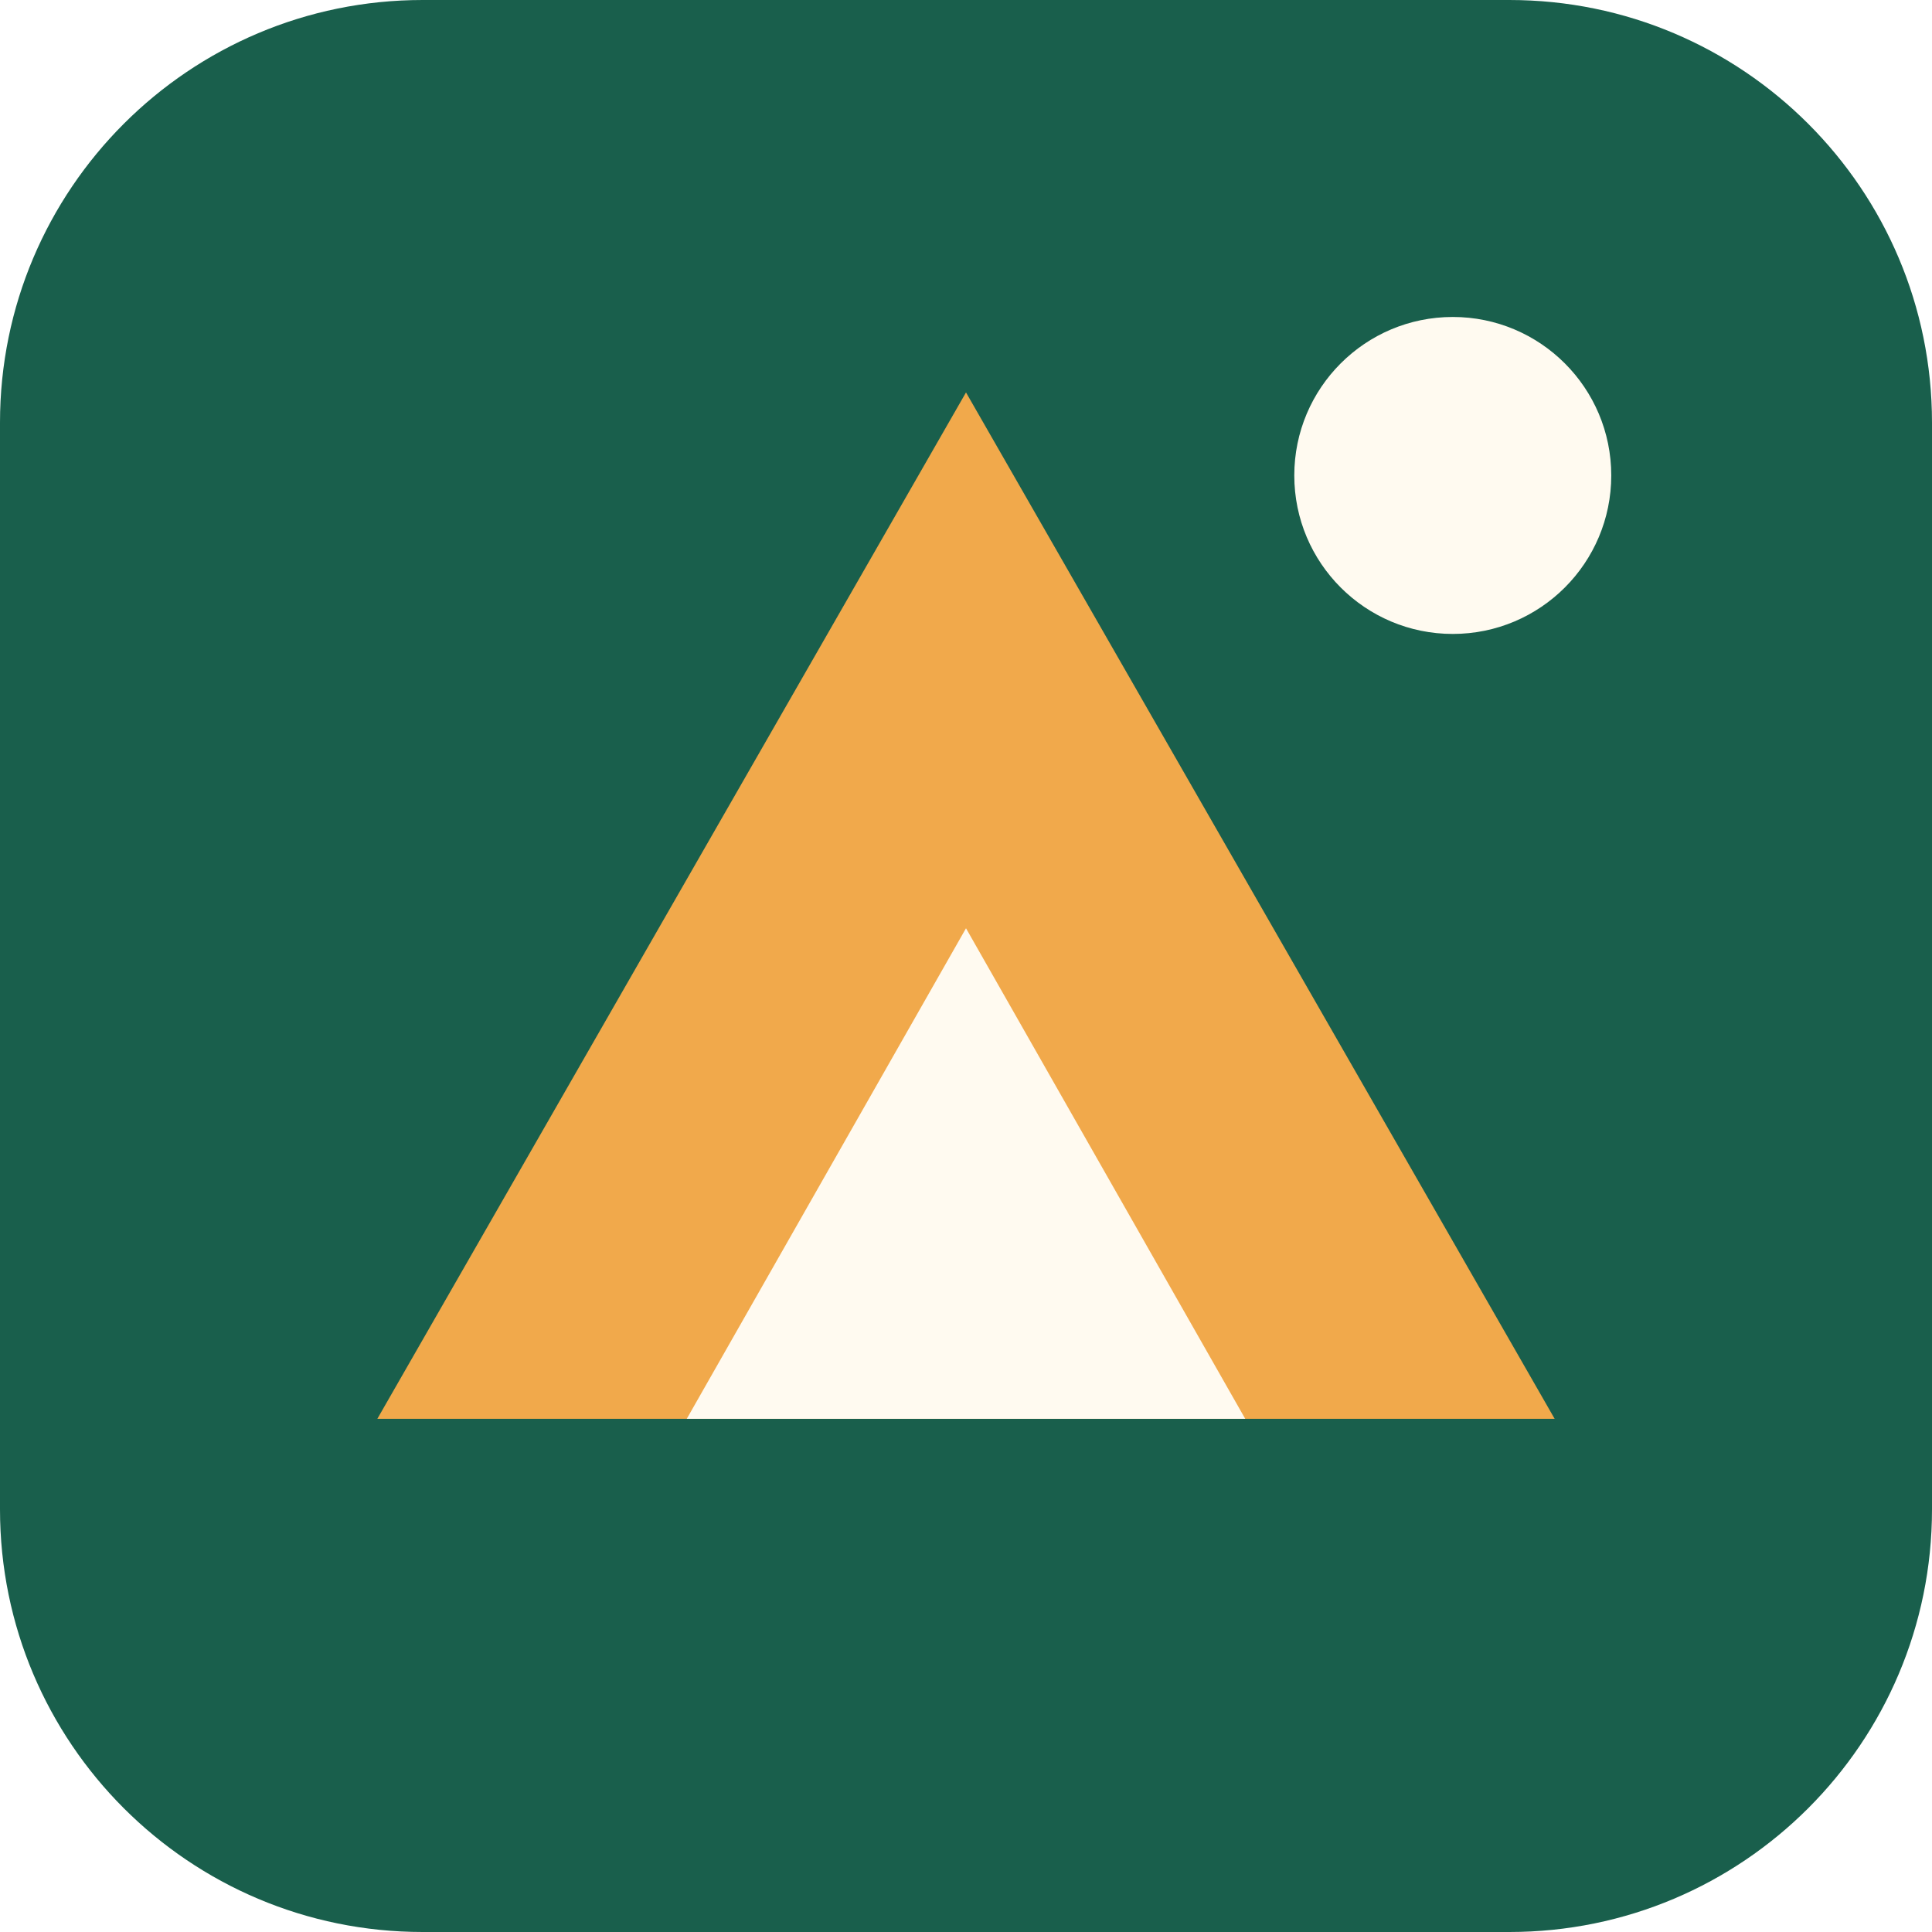
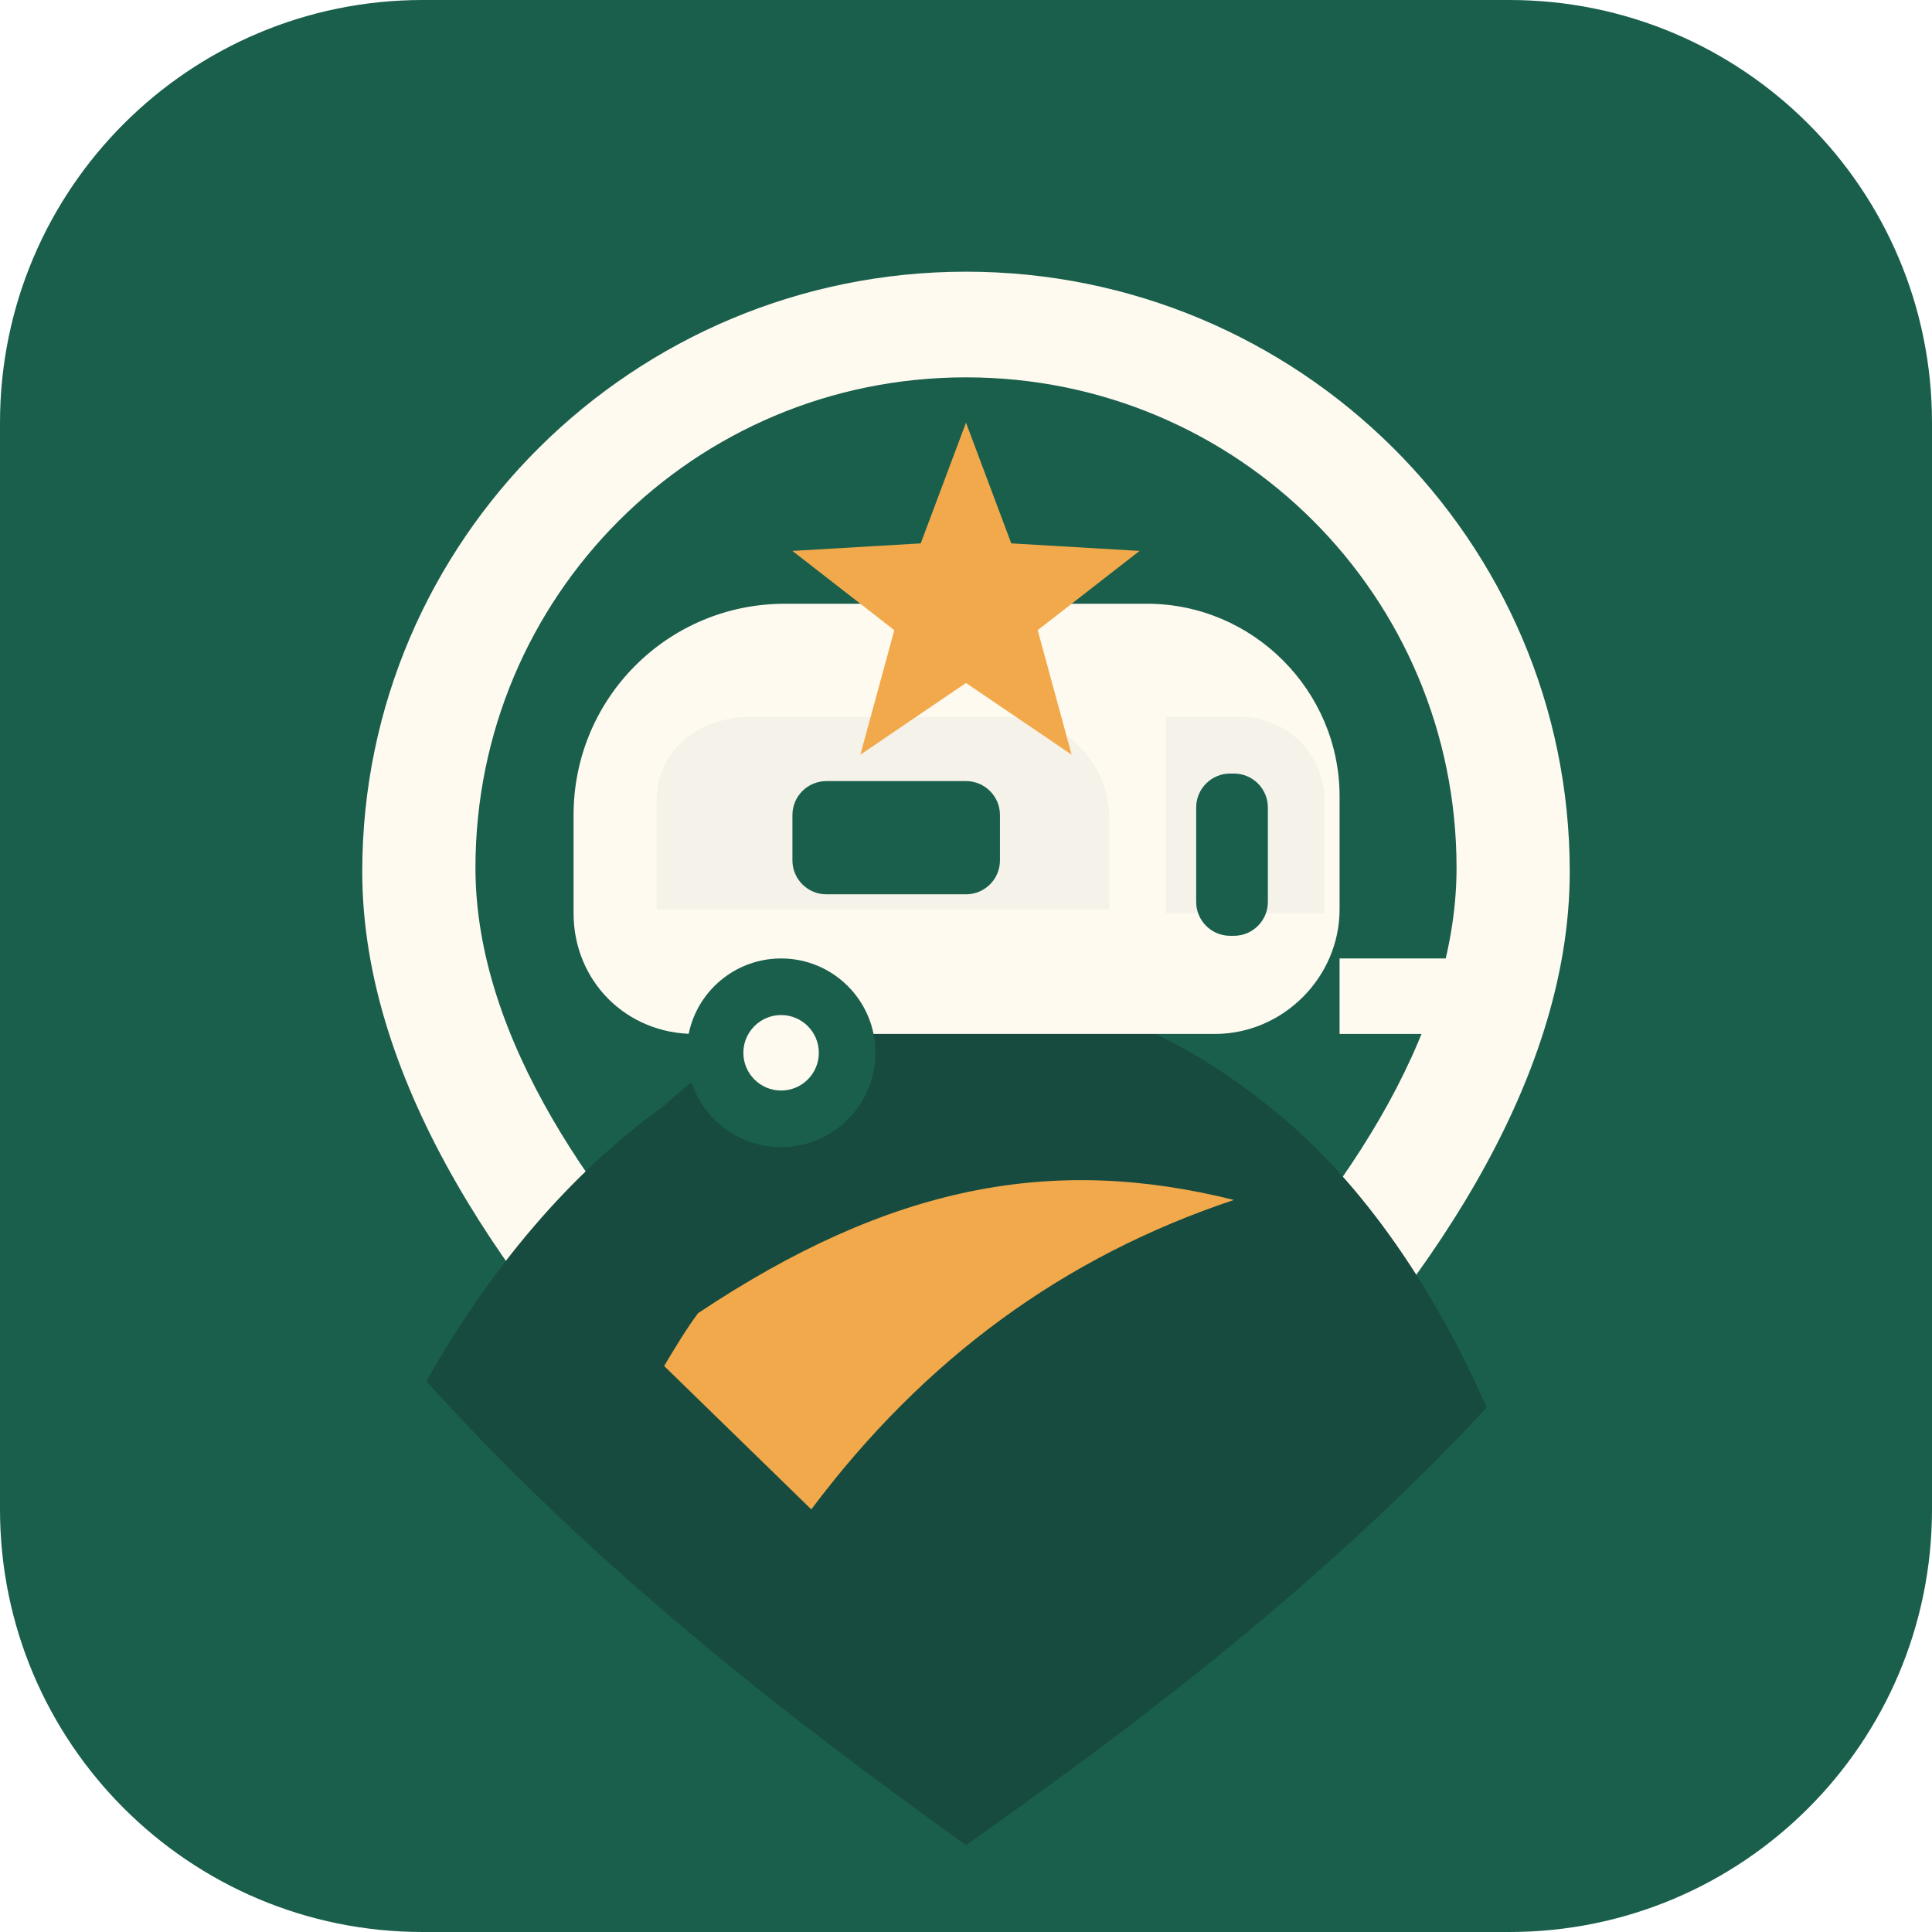
- <svg xmlns="http://www.w3.org/2000/svg" viewBox="0 0 512 512">
+ <svg xmlns="http://www.w3.org/2000/svg" viewBox="0 0 512 512" role="img" aria-labelledby="title">
  <rect width="512" height="512" rx="112" fill="#195f4c" />
-   <path d="M100 376 256 104l156 272H100Z" fill="#f1a94b" />
-   <path d="m182 376 74-130 74 130H182Z" fill="#fffaf0" />
-   <circle cx="385" cy="126" r="42" fill="#fffaf0" />
+   <path d="M256 72c88 0 160 71 160 159 0 114-160 221-160 221S96 345 96 231C96 143 168 72 256 72Z" fill="#fffaf0" />
+   <path d="M256 100c72 0 130 58 130 130 0 91-130 179-130 179S126 321 126 230c0-72 58-130 130-130Z" fill="#195f4c" />
+   <path d="M176 293c46-42 108-42 160 0 23 18 43 46 58 80-50 54-110 96-138 116-29-21-92-66-143-123 17-30 38-55 63-73Z" fill="#174b3f" />
+   <path d="M184 274h138c18 0 33-15 33-33v-30c0-28-23-51-51-51h-96c-31 0-56 25-56 56v26c0 18 14 32 32 32Z" fill="#fffaf0" />
+   <path d="M199 190h68c15 0 27 12 27 27v24H174v-29c0-12 10-22 25-22Z" fill="#f5f2e9" />
+   <path d="M309 190h20c12 0 22 10 22 22v30h-42v-52Z" fill="#f5f2e9" />
+   <rect x="210" y="207" width="55" height="30" rx="9" fill="#195f4c" />
+   <rect x="317" y="205" width="19" height="43" rx="9" fill="#195f4c" />
+   <circle cx="207" cy="279" r="25" fill="#195f4c" />
+   <circle cx="207" cy="279" r="10" fill="#fffaf0" />
+   <path d="M355 254h32v20h-32zM383 263h22v14h-22z" fill="#fffaf0" />
+   <path d="M185 348c51-34 94-42 142-30-45 15-82 42-112 82l-39-38c3-5 6-10 9-14Z" fill="#f1a94b" />
+   <path d="M256 112l12 32 34 2-27 21 9 33-28-19-28 19 9-33-27-21 34-2 12-32Z" fill="#f1a94b" />
</svg>
